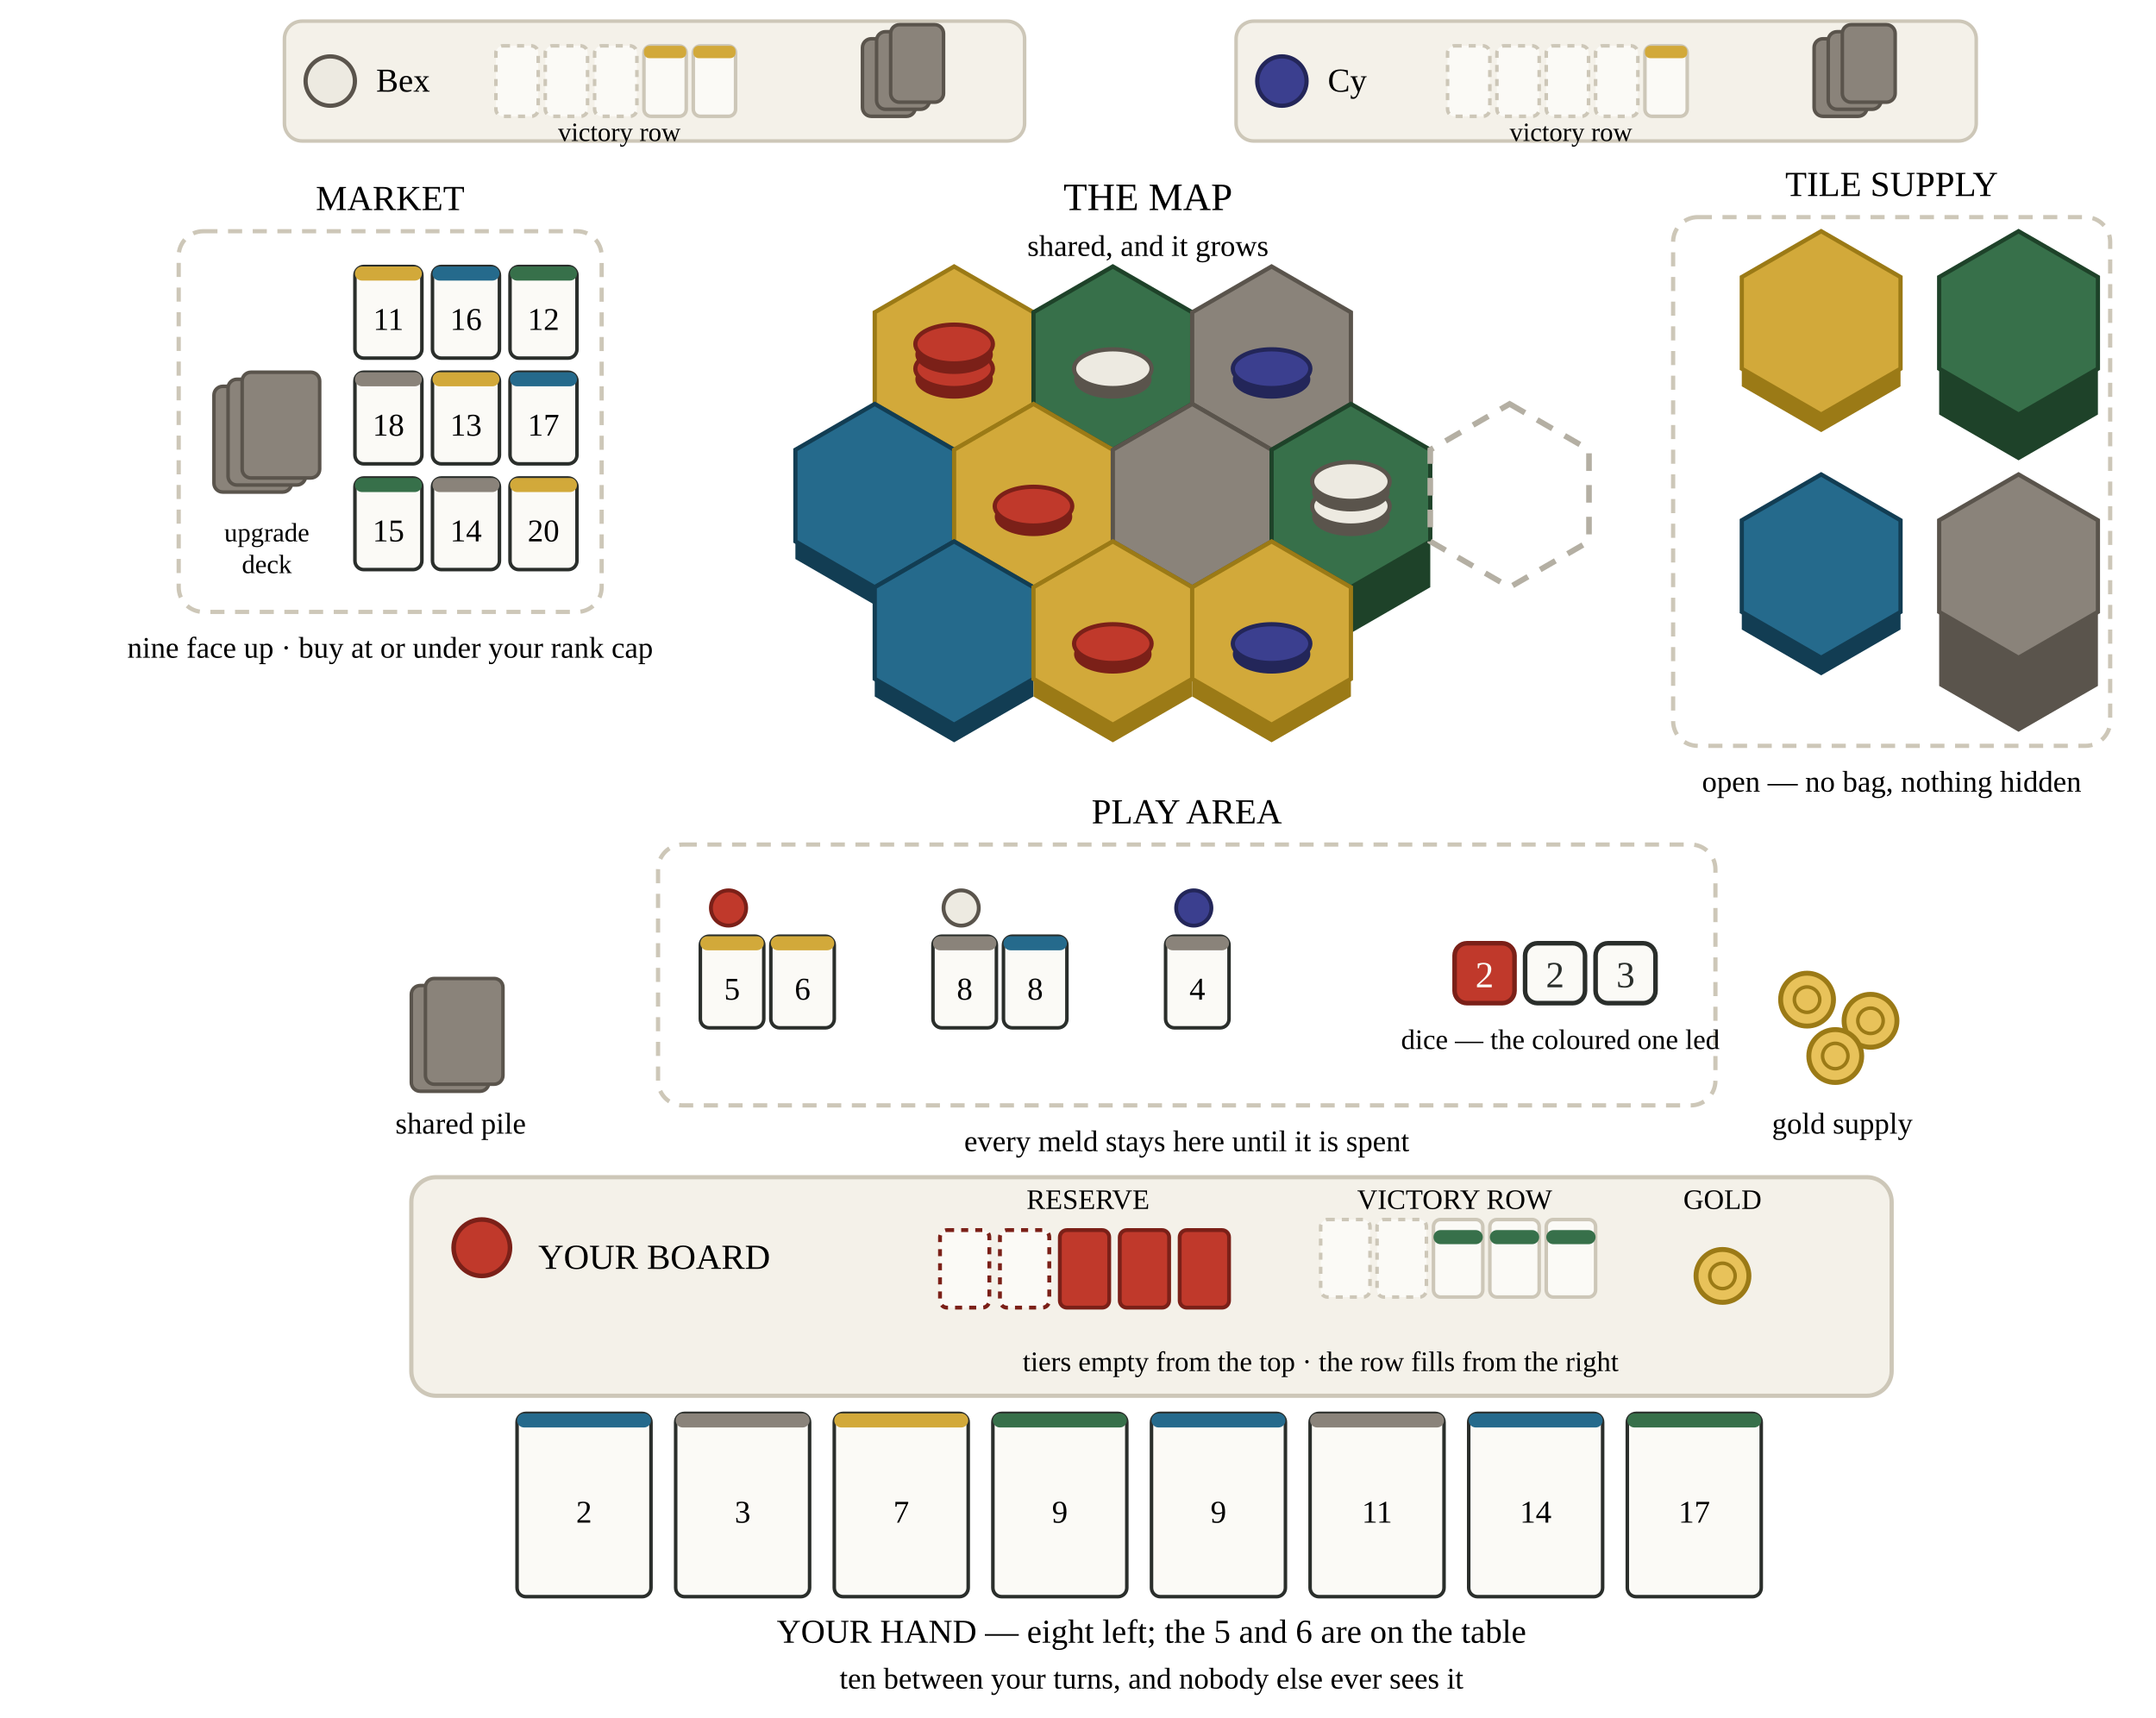
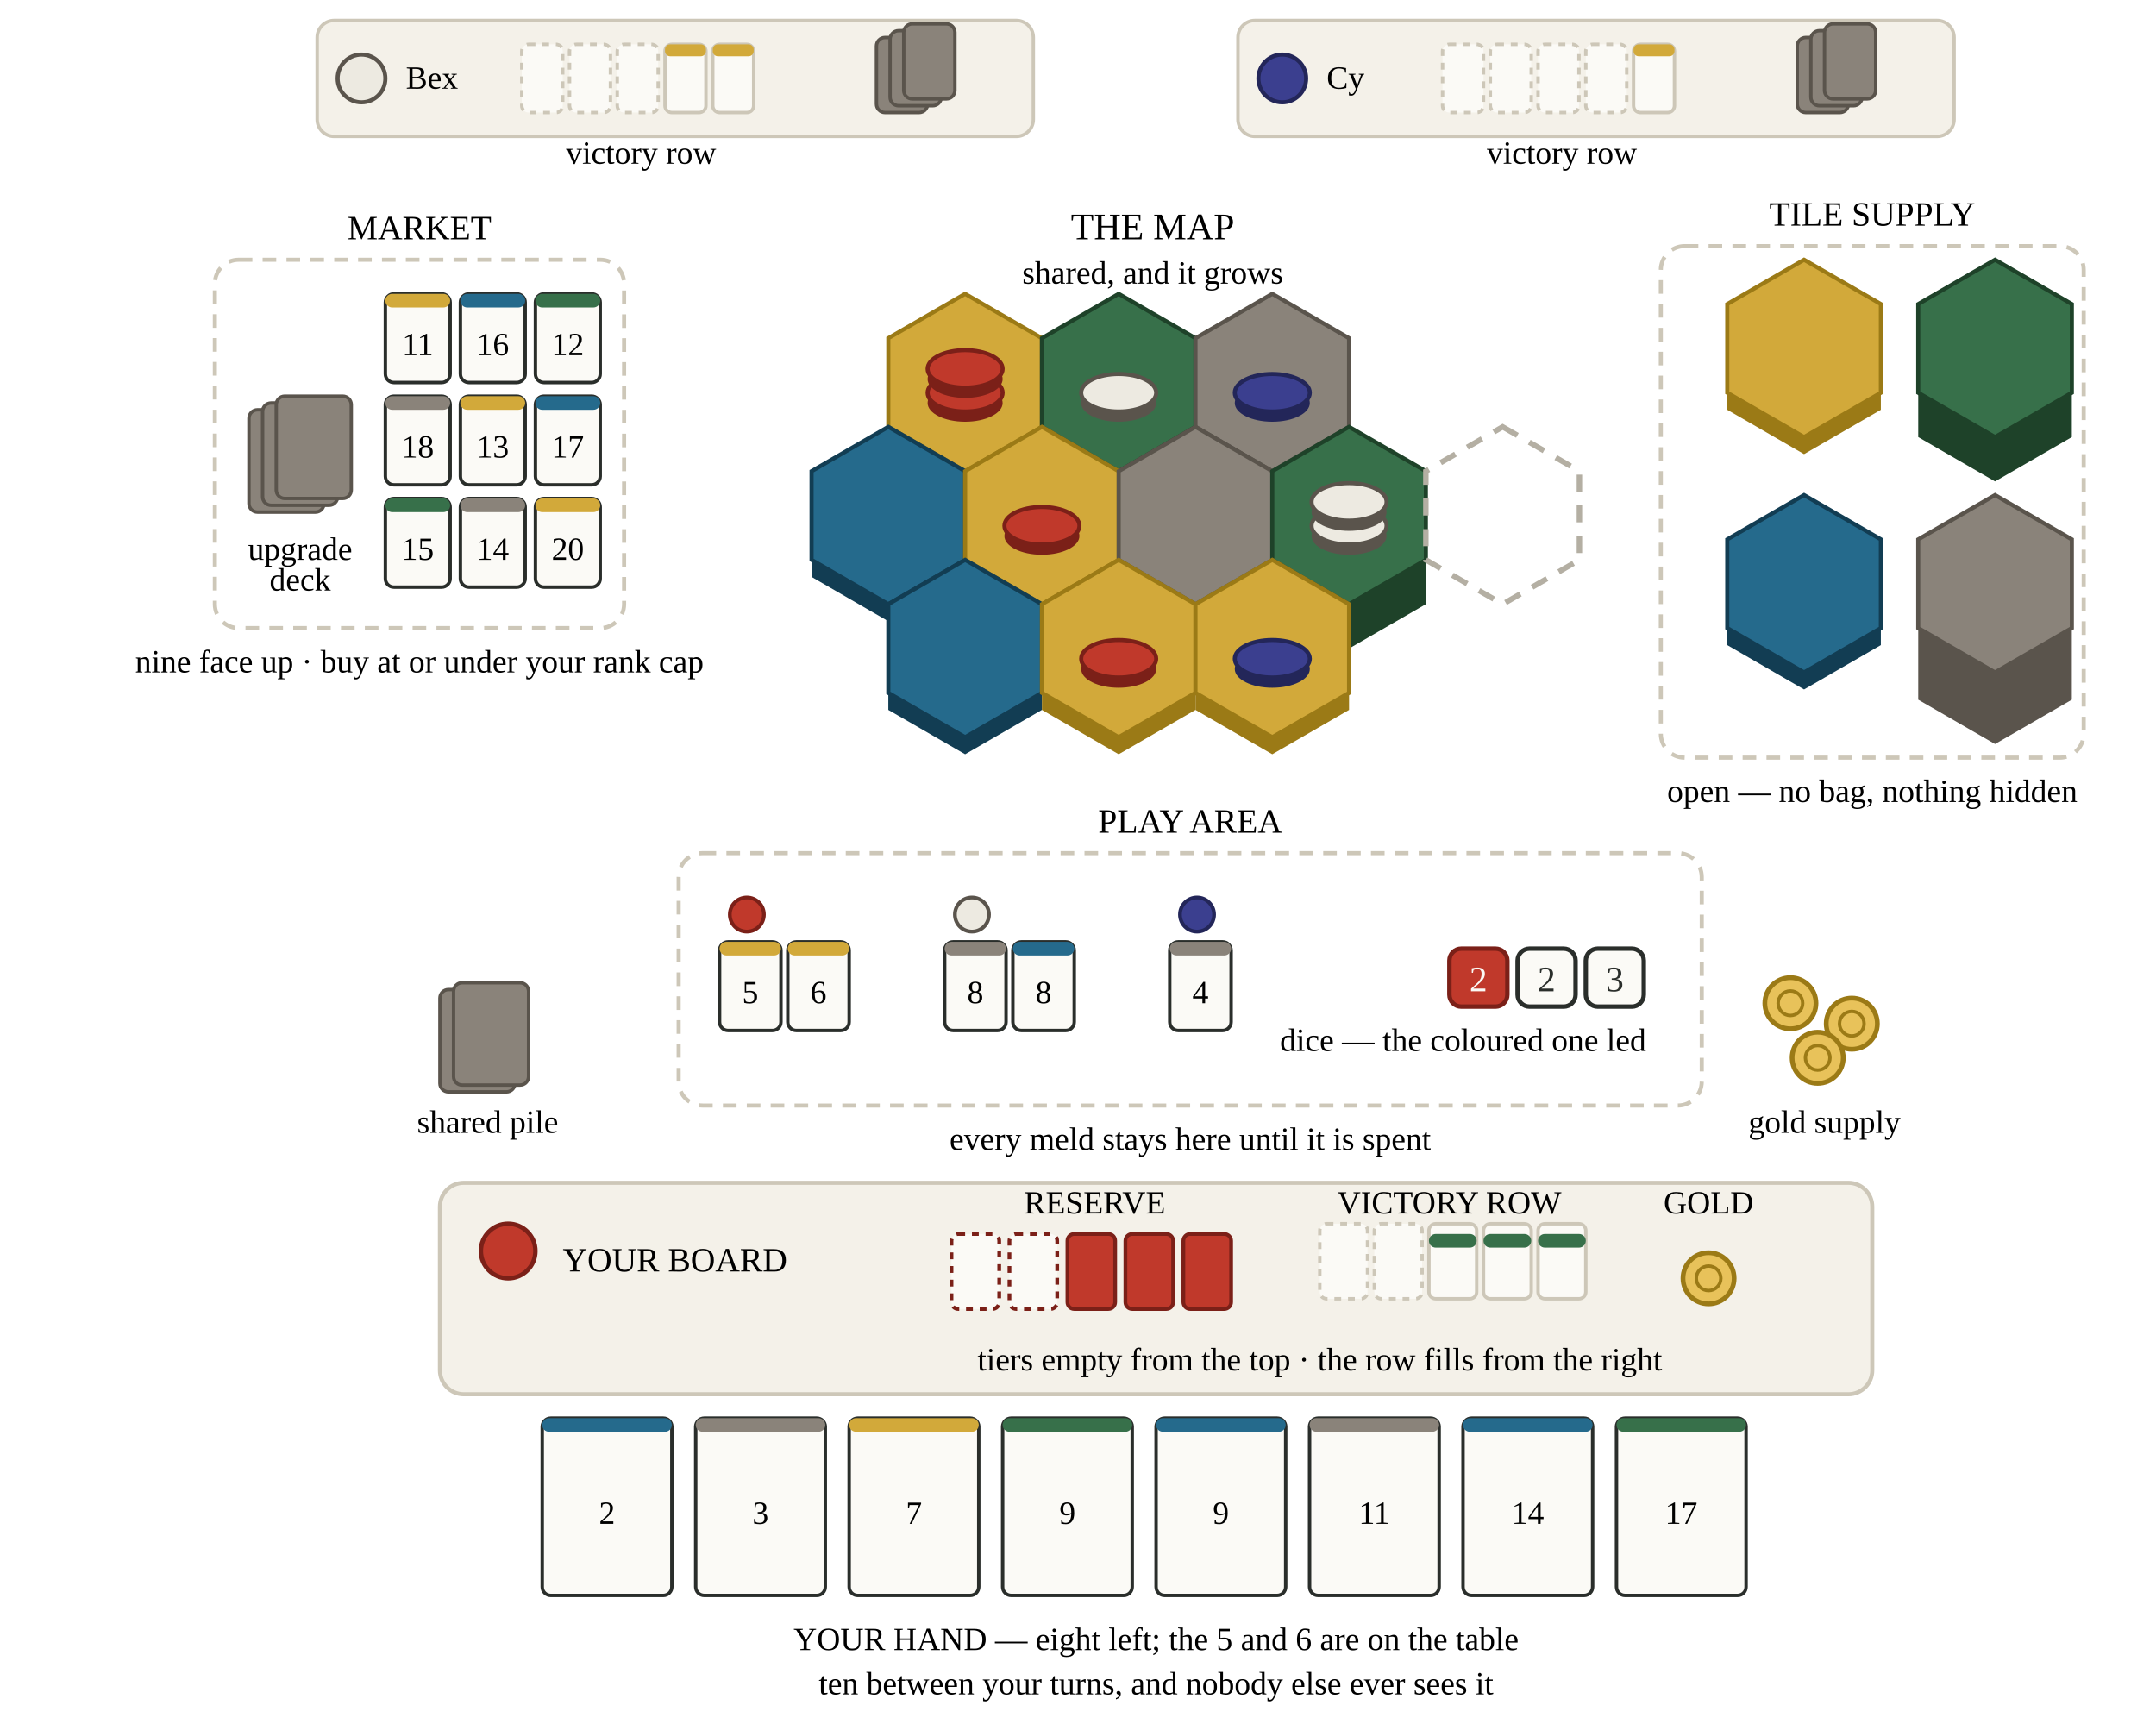
- <svg xmlns="http://www.w3.org/2000/svg" class="fig" viewBox="-20.7 -6.0 611.7 487.4" role="img">
+ <svg xmlns="http://www.w3.org/2000/svg" class="fig" viewBox="-33.0 -6.0 632.2 505.5" role="img">
  <rect x="60" y="0" width="210" height="34" rx="5" fill="#F4F1E9" stroke="#CDC7B8" stroke-width="1" />
  <circle cx="73.0" cy="17.0" r="7" fill="#EDEAE1" stroke="#5A544C" stroke-width="1.2" />
  <text x="86.00" y="20.00" text-anchor="start" class="fig-step" font-size="9.5">Bex</text>
  <rect x="120" y="7" width="12" height="20" rx="2" fill="#FBFAF6" stroke="#CDC7B8" stroke-width="1" stroke-dasharray="2 2" />
  <rect x="134" y="7" width="12" height="20" rx="2" fill="#FBFAF6" stroke="#CDC7B8" stroke-width="1" stroke-dasharray="2 2" />
  <rect x="148" y="7" width="12" height="20" rx="2" fill="#FBFAF6" stroke="#CDC7B8" stroke-width="1" stroke-dasharray="2 2" />
  <rect x="162" y="7" width="12" height="20" rx="2" fill="#FBFAF6" stroke="#CDC7B8" stroke-width="1" />
  <rect x="162" y="7" width="12" height="3.5" rx="1.5" fill="#D2A93A" />
  <rect x="176" y="7" width="12" height="20" rx="2" fill="#FBFAF6" stroke="#CDC7B8" stroke-width="1" />
  <rect x="176" y="7" width="12" height="3.5" rx="1.5" fill="#D2A93A" />
-   <text x="155.00" y="34.00" text-anchor="middle" class="fig-label" font-size="7.5">victory row</text>
+   <text x="155.00" y="42.00" text-anchor="middle" class="fig-label" font-size="9.5">victory row</text>
  <rect x="224" y="5" width="15" height="22" rx="2.5" fill="#8A837A" stroke="#5A544C" stroke-width="1" />
  <rect x="228" y="3" width="15" height="22" rx="2.5" fill="#8A837A" stroke="#5A544C" stroke-width="1" />
  <rect x="232" y="1" width="15" height="22" rx="2.5" fill="#8A837A" stroke="#5A544C" stroke-width="1" />
  <rect x="330" y="0" width="210" height="34" rx="5" fill="#F4F1E9" stroke="#CDC7B8" stroke-width="1" />
  <circle cx="343.0" cy="17.0" r="7" fill="#3B3F8F" stroke="#232659" stroke-width="1.2" />
  <text x="356.00" y="20.00" text-anchor="start" class="fig-step" font-size="9.5">Cy</text>
  <rect x="390" y="7" width="12" height="20" rx="2" fill="#FBFAF6" stroke="#CDC7B8" stroke-width="1" stroke-dasharray="2 2" />
  <rect x="404" y="7" width="12" height="20" rx="2" fill="#FBFAF6" stroke="#CDC7B8" stroke-width="1" stroke-dasharray="2 2" />
  <rect x="418" y="7" width="12" height="20" rx="2" fill="#FBFAF6" stroke="#CDC7B8" stroke-width="1" stroke-dasharray="2 2" />
  <rect x="432" y="7" width="12" height="20" rx="2" fill="#FBFAF6" stroke="#CDC7B8" stroke-width="1" stroke-dasharray="2 2" />
  <rect x="446" y="7" width="12" height="20" rx="2" fill="#FBFAF6" stroke="#CDC7B8" stroke-width="1" />
  <rect x="446" y="7" width="12" height="3.5" rx="1.5" fill="#D2A93A" />
-   <text x="425.00" y="34.00" text-anchor="middle" class="fig-label" font-size="7.5">victory row</text>
+   <text x="425.00" y="42.00" text-anchor="middle" class="fig-label" font-size="9.5">victory row</text>
  <rect x="494" y="5" width="15" height="22" rx="2.5" fill="#8A837A" stroke="#5A544C" stroke-width="1" />
  <rect x="498" y="3" width="15" height="22" rx="2.5" fill="#8A837A" stroke="#5A544C" stroke-width="1" />
  <rect x="502" y="1" width="15" height="22" rx="2.5" fill="#8A837A" stroke="#5A544C" stroke-width="1" />
-   <g transform="translate(0,-22.40)">
+   <g transform="translate(0,-11.84)">
    <polygon points="272.52,105.00 272.52,131.00 250.00,144.00 227.48,131.00 227.48,136.00 250.00,149.00 272.52,136.00 272.52,110.00" fill="#9B7A16" />
  </g>
-   <g transform="translate(0,-22.40)">
+   <g transform="translate(0,-11.84)">
    <polygon points="250.00,92.00 272.52,105.00 272.52,131.00 250.00,144.00 227.48,131.00 227.48,105.00" fill="#D2A93A" stroke="#9B7A16" stroke-width="1.2" />
  </g>
-   <g transform="translate(0,-22.40)">
+   <g transform="translate(0,-11.84)">
    <ellipse cx="250.00" cy="124.00" rx="11" ry="5.5" fill="#7B2018" />
  </g>
-   <g transform="translate(0,-22.40)">
+   <g transform="translate(0,-11.84)">
    <ellipse cx="250.00" cy="121.00" rx="11" ry="5.5" fill="#C0392B" stroke="#7B2018" stroke-width="1.2" />
  </g>
-   <g transform="translate(0,-22.40)">
+   <g transform="translate(0,-11.84)">
    <ellipse cx="250.00" cy="117.00" rx="11" ry="5.5" fill="#7B2018" />
  </g>
-   <g transform="translate(0,-22.40)">
+   <g transform="translate(0,-11.84)">
    <ellipse cx="250.00" cy="114.00" rx="11" ry="5.5" fill="#C0392B" stroke="#7B2018" stroke-width="1.2" />
  </g>
-   <g transform="translate(0,-22.40)">
+   <g transform="translate(0,-11.84)">
    <polygon points="317.55,105.00 317.55,131.00 295.03,144.00 272.52,131.00 272.52,144.00 295.03,157.00 317.55,144.00 317.55,118.00" fill="#1E4229" />
  </g>
-   <g transform="translate(0,-22.40)">
+   <g transform="translate(0,-11.84)">
    <polygon points="295.03,92.00 317.55,105.00 317.55,131.00 295.03,144.00 272.52,131.00 272.52,105.00" fill="#37704A" stroke="#1E4229" stroke-width="1.2" />
  </g>
-   <g transform="translate(0,-22.40)">
+   <g transform="translate(0,-11.84)">
    <ellipse cx="295.03" cy="124.00" rx="11" ry="5.5" fill="#5A544C" />
  </g>
-   <g transform="translate(0,-22.40)">
+   <g transform="translate(0,-11.84)">
    <ellipse cx="295.03" cy="121.00" rx="11" ry="5.5" fill="#EDEAE1" stroke="#5A544C" stroke-width="1.2" />
  </g>
-   <g transform="translate(0,-22.40)">
+   <g transform="translate(0,-11.84)">
    <polygon points="362.58,105.00 362.58,131.00 340.07,144.00 317.55,131.00 317.55,152.00 340.07,165.00 362.58,152.00 362.58,126.00" fill="#5A544C" />
  </g>
-   <g transform="translate(0,-22.40)">
+   <g transform="translate(0,-11.84)">
    <polygon points="340.07,92.00 362.58,105.00 362.58,131.00 340.07,144.00 317.55,131.00 317.55,105.00" fill="#8A837A" stroke="#5A544C" stroke-width="1.2" />
  </g>
-   <g transform="translate(0,-22.40)">
+   <g transform="translate(0,-11.84)">
    <ellipse cx="340.07" cy="124.00" rx="11" ry="5.5" fill="#232659" />
  </g>
-   <g transform="translate(0,-22.40)">
+   <g transform="translate(0,-11.84)">
    <ellipse cx="340.07" cy="121.00" rx="11" ry="5.5" fill="#3B3F8F" stroke="#232659" stroke-width="1.2" />
  </g>
-   <g transform="translate(0,-22.40)">
+   <g transform="translate(0,-11.84)">
    <polygon points="250.00,144.00 250.00,170.00 227.48,183.00 204.97,170.00 204.97,175.00 227.48,188.00 250.00,175.00 250.00,149.00" fill="#123D53" />
  </g>
-   <g transform="translate(0,-22.40)">
+   <g transform="translate(0,-11.84)">
    <polygon points="227.48,131.00 250.00,144.00 250.00,170.00 227.48,183.00 204.97,170.00 204.97,144.00" fill="#256A8C" stroke="#123D53" stroke-width="1.2" />
  </g>
-   <g transform="translate(0,-22.40)">
+   <g transform="translate(0,-11.84)">
    <polygon points="295.03,144.00 295.03,170.00 272.52,183.00 250.00,170.00 250.00,175.00 272.52,188.00 295.03,175.00 295.03,149.00" fill="#9B7A16" />
  </g>
-   <g transform="translate(0,-22.40)">
+   <g transform="translate(0,-11.84)">
    <polygon points="272.52,131.00 295.03,144.00 295.03,170.00 272.52,183.00 250.00,170.00 250.00,144.00" fill="#D2A93A" stroke="#9B7A16" stroke-width="1.2" />
  </g>
-   <g transform="translate(0,-22.40)">
+   <g transform="translate(0,-11.84)">
    <ellipse cx="272.52" cy="163.00" rx="11" ry="5.5" fill="#7B2018" />
  </g>
-   <g transform="translate(0,-22.40)">
+   <g transform="translate(0,-11.84)">
    <ellipse cx="272.52" cy="160.00" rx="11" ry="5.5" fill="#C0392B" stroke="#7B2018" stroke-width="1.2" />
  </g>
-   <g transform="translate(0,-22.40)">
+   <g transform="translate(0,-11.84)">
    <polygon points="340.07,144.00 340.07,170.00 317.55,183.00 295.03,170.00 295.03,191.00 317.55,204.00 340.07,191.00 340.07,165.00" fill="#5A544C" />
  </g>
-   <g transform="translate(0,-22.40)">
+   <g transform="translate(0,-11.84)">
    <polygon points="317.55,131.00 340.07,144.00 340.07,170.00 317.55,183.00 295.03,170.00 295.03,144.00" fill="#8A837A" stroke="#5A544C" stroke-width="1.2" />
  </g>
-   <g transform="translate(0,-22.40)">
+   <g transform="translate(0,-11.84)">
    <polygon points="385.10,144.00 385.10,170.00 362.58,183.00 340.07,170.00 340.07,183.00 362.58,196.00 385.10,183.00 385.10,157.00" fill="#1E4229" />
  </g>
-   <g transform="translate(0,-22.40)">
+   <g transform="translate(0,-11.84)">
    <polygon points="362.58,131.00 385.10,144.00 385.10,170.00 362.58,183.00 340.07,170.00 340.07,144.00" fill="#37704A" stroke="#1E4229" stroke-width="1.2" />
  </g>
-   <g transform="translate(0,-22.40)">
+   <g transform="translate(0,-11.84)">
    <ellipse cx="362.58" cy="163.00" rx="11" ry="5.5" fill="#5A544C" />
  </g>
-   <g transform="translate(0,-22.40)">
+   <g transform="translate(0,-11.84)">
    <ellipse cx="362.58" cy="160.00" rx="11" ry="5.5" fill="#EDEAE1" stroke="#5A544C" stroke-width="1.2" />
  </g>
-   <g transform="translate(0,-22.40)">
+   <g transform="translate(0,-11.84)">
    <ellipse cx="362.58" cy="156.00" rx="11" ry="5.5" fill="#5A544C" />
  </g>
-   <g transform="translate(0,-22.40)">
+   <g transform="translate(0,-11.84)">
    <ellipse cx="362.58" cy="153.00" rx="11" ry="5.5" fill="#EDEAE1" stroke="#5A544C" stroke-width="1.2" />
  </g>
-   <g transform="translate(0,-22.40)">
+   <g transform="translate(0,-11.84)">
    <polygon points="272.52,183.00 272.52,209.00 250.00,222.00 227.48,209.00 227.48,214.00 250.00,227.00 272.52,214.00 272.52,188.00" fill="#123D53" />
  </g>
-   <g transform="translate(0,-22.40)">
+   <g transform="translate(0,-11.84)">
    <polygon points="250.00,170.00 272.52,183.00 272.52,209.00 250.00,222.00 227.48,209.00 227.48,183.00" fill="#256A8C" stroke="#123D53" stroke-width="1.2" />
  </g>
-   <g transform="translate(0,-22.40)">
+   <g transform="translate(0,-11.84)">
    <polygon points="317.55,183.00 317.55,209.00 295.03,222.00 272.52,209.00 272.52,214.00 295.03,227.00 317.55,214.00 317.55,188.00" fill="#9B7A16" />
  </g>
-   <g transform="translate(0,-22.40)">
+   <g transform="translate(0,-11.84)">
    <polygon points="295.03,170.00 317.55,183.00 317.55,209.00 295.03,222.00 272.52,209.00 272.52,183.00" fill="#D2A93A" stroke="#9B7A16" stroke-width="1.2" />
  </g>
-   <g transform="translate(0,-22.40)">
+   <g transform="translate(0,-11.84)">
    <ellipse cx="295.03" cy="202.00" rx="11" ry="5.5" fill="#7B2018" />
  </g>
-   <g transform="translate(0,-22.40)">
+   <g transform="translate(0,-11.84)">
    <ellipse cx="295.03" cy="199.00" rx="11" ry="5.5" fill="#C0392B" stroke="#7B2018" stroke-width="1.2" />
  </g>
-   <g transform="translate(0,-22.40)">
+   <g transform="translate(0,-11.84)">
    <polygon points="362.58,183.00 362.58,209.00 340.07,222.00 317.55,209.00 317.55,214.00 340.07,227.00 362.58,214.00 362.58,188.00" fill="#9B7A16" />
  </g>
-   <g transform="translate(0,-22.40)">
+   <g transform="translate(0,-11.84)">
    <polygon points="340.07,170.00 362.58,183.00 362.58,209.00 340.07,222.00 317.55,209.00 317.55,183.00" fill="#D2A93A" stroke="#9B7A16" stroke-width="1.2" />
  </g>
-   <g transform="translate(0,-22.40)">
+   <g transform="translate(0,-11.84)">
    <ellipse cx="340.07" cy="202.00" rx="11" ry="5.5" fill="#232659" />
  </g>
-   <g transform="translate(0,-22.40)">
+   <g transform="translate(0,-11.84)">
    <ellipse cx="340.07" cy="199.00" rx="11" ry="5.5" fill="#3B3F8F" stroke="#232659" stroke-width="1.2" />
  </g>
-   <g transform="translate(0,-22.40)">
+   <g transform="translate(0,-11.84)">
    <polygon points="407.62,131.00 430.13,144.00 430.13,170.00 407.62,183.00 385.10,170.00 385.10,144.00" fill="none" stroke="#B4AFA3" stroke-width="1.6" stroke-dasharray="5 4" />
  </g>
-   <g transform="translate(0,-22.40)">
+   <g transform="translate(0,-11.84)">
    <text x="305.00" y="76.00" text-anchor="middle" class="fig-strong" font-size="11">THE MAP</text>
  </g>
-   <g transform="translate(0,-22.40)">
-     <text x="305.00" y="89.00" text-anchor="middle" class="fig-label" font-size="8.5">shared, and it grows</text>
-   </g>
-   <g transform="translate(0,-22.40)">
+   <g transform="translate(0,-11.84)">
+     <text x="305.00" y="89.00" text-anchor="middle" class="fig-label" font-size="9.5">shared, and it grows</text>
+   </g>
+   <g transform="translate(0,-11.84)">
    <rect x="30" y="82" width="120" height="108" rx="7" fill="none" stroke="#CDC7B8" stroke-width="1.2" stroke-dasharray="4 3" />
  </g>
-   <g transform="translate(0,-22.40)">
+   <g transform="translate(0,-11.84)">
    <text x="90.00" y="76.00" text-anchor="middle" class="fig-step" font-size="10">MARKET</text>
  </g>
-   <g transform="translate(0,-22.40)">
-     <text x="90.00" y="203.00" text-anchor="middle" class="fig-label" font-size="8.5">nine face up · buy at or under your rank cap</text>
-   </g>
-   <g transform="translate(0,-22.40)">
+   <g transform="translate(0,-11.84)">
+     <text x="90.00" y="203.00" text-anchor="middle" class="fig-label" font-size="9.5">nine face up · buy at or under your rank cap</text>
+   </g>
+   <g transform="translate(0,-11.84)">
    <rect x="40" y="126" width="22" height="30" rx="2.5" fill="#8A837A" stroke="#5A544C" stroke-width="1" />
  </g>
-   <g transform="translate(0,-22.40)">
+   <g transform="translate(0,-11.84)">
    <rect x="44" y="124" width="22" height="30" rx="2.5" fill="#8A837A" stroke="#5A544C" stroke-width="1" />
  </g>
-   <g transform="translate(0,-22.40)">
+   <g transform="translate(0,-11.84)">
    <rect x="48" y="122" width="22" height="30" rx="2.5" fill="#8A837A" stroke="#5A544C" stroke-width="1" />
  </g>
-   <g transform="translate(0,-22.40)">
-     <text x="55.00" y="170.00" text-anchor="middle" class="fig-label" font-size="7.5">upgrade</text>
-   </g>
-   <g transform="translate(0,-22.40)">
-     <text x="55.00" y="179.00" text-anchor="middle" class="fig-label" font-size="7.5">deck</text>
-   </g>
-   <g transform="translate(0,-22.40)">
+   <g transform="translate(0,-11.84)">
+     <text x="55.00" y="170.00" text-anchor="middle" class="fig-label" font-size="9.5">upgrade</text>
+   </g>
+   <g transform="translate(0,-11.84)">
+     <text x="55.00" y="179.00" text-anchor="middle" class="fig-label" font-size="9.5">deck</text>
+   </g>
+   <g transform="translate(0,-11.84)">
    <rect x="80" y="92" width="19" height="26" rx="2.5" fill="#FBFAF6" stroke="#2A2E2B" stroke-width="1" />
  </g>
-   <g transform="translate(0,-22.40)">
+   <g transform="translate(0,-11.84)">
    <rect x="80" y="92" width="19" height="4" rx="2" fill="#D2A93A" />
  </g>
-   <g transform="translate(0,-22.40)">
-     <text x="89.50" y="110.00" text-anchor="middle" class="fig-strong" font-size="9">11</text>
-   </g>
-   <g transform="translate(0,-22.40)">
+   <g transform="translate(0,-11.84)">
+     <text x="89.50" y="110.00" text-anchor="middle" class="fig-strong" font-size="9.5">11</text>
+   </g>
+   <g transform="translate(0,-11.84)">
    <rect x="102" y="92" width="19" height="26" rx="2.5" fill="#FBFAF6" stroke="#2A2E2B" stroke-width="1" />
  </g>
-   <g transform="translate(0,-22.40)">
+   <g transform="translate(0,-11.84)">
    <rect x="102" y="92" width="19" height="4" rx="2" fill="#256A8C" />
  </g>
-   <g transform="translate(0,-22.40)">
-     <text x="111.50" y="110.00" text-anchor="middle" class="fig-strong" font-size="9">16</text>
-   </g>
-   <g transform="translate(0,-22.40)">
+   <g transform="translate(0,-11.84)">
+     <text x="111.50" y="110.00" text-anchor="middle" class="fig-strong" font-size="9.5">16</text>
+   </g>
+   <g transform="translate(0,-11.84)">
    <rect x="124" y="92" width="19" height="26" rx="2.5" fill="#FBFAF6" stroke="#2A2E2B" stroke-width="1" />
  </g>
-   <g transform="translate(0,-22.40)">
+   <g transform="translate(0,-11.84)">
    <rect x="124" y="92" width="19" height="4" rx="2" fill="#37704A" />
  </g>
-   <g transform="translate(0,-22.40)">
-     <text x="133.50" y="110.00" text-anchor="middle" class="fig-strong" font-size="9">12</text>
-   </g>
-   <g transform="translate(0,-22.40)">
+   <g transform="translate(0,-11.84)">
+     <text x="133.50" y="110.00" text-anchor="middle" class="fig-strong" font-size="9.5">12</text>
+   </g>
+   <g transform="translate(0,-11.84)">
    <rect x="80" y="122" width="19" height="26" rx="2.5" fill="#FBFAF6" stroke="#2A2E2B" stroke-width="1" />
  </g>
-   <g transform="translate(0,-22.40)">
+   <g transform="translate(0,-11.84)">
    <rect x="80" y="122" width="19" height="4" rx="2" fill="#8A837A" />
  </g>
-   <g transform="translate(0,-22.40)">
-     <text x="89.50" y="140.00" text-anchor="middle" class="fig-strong" font-size="9">18</text>
-   </g>
-   <g transform="translate(0,-22.40)">
+   <g transform="translate(0,-11.84)">
+     <text x="89.50" y="140.00" text-anchor="middle" class="fig-strong" font-size="9.5">18</text>
+   </g>
+   <g transform="translate(0,-11.84)">
    <rect x="102" y="122" width="19" height="26" rx="2.5" fill="#FBFAF6" stroke="#2A2E2B" stroke-width="1" />
  </g>
-   <g transform="translate(0,-22.40)">
+   <g transform="translate(0,-11.84)">
    <rect x="102" y="122" width="19" height="4" rx="2" fill="#D2A93A" />
  </g>
-   <g transform="translate(0,-22.40)">
-     <text x="111.50" y="140.00" text-anchor="middle" class="fig-strong" font-size="9">13</text>
-   </g>
-   <g transform="translate(0,-22.40)">
+   <g transform="translate(0,-11.84)">
+     <text x="111.50" y="140.00" text-anchor="middle" class="fig-strong" font-size="9.5">13</text>
+   </g>
+   <g transform="translate(0,-11.84)">
    <rect x="124" y="122" width="19" height="26" rx="2.5" fill="#FBFAF6" stroke="#2A2E2B" stroke-width="1" />
  </g>
-   <g transform="translate(0,-22.40)">
+   <g transform="translate(0,-11.84)">
    <rect x="124" y="122" width="19" height="4" rx="2" fill="#256A8C" />
  </g>
-   <g transform="translate(0,-22.40)">
-     <text x="133.50" y="140.00" text-anchor="middle" class="fig-strong" font-size="9">17</text>
-   </g>
-   <g transform="translate(0,-22.40)">
+   <g transform="translate(0,-11.84)">
+     <text x="133.50" y="140.00" text-anchor="middle" class="fig-strong" font-size="9.5">17</text>
+   </g>
+   <g transform="translate(0,-11.84)">
    <rect x="80" y="152" width="19" height="26" rx="2.5" fill="#FBFAF6" stroke="#2A2E2B" stroke-width="1" />
  </g>
-   <g transform="translate(0,-22.40)">
+   <g transform="translate(0,-11.84)">
    <rect x="80" y="152" width="19" height="4" rx="2" fill="#37704A" />
  </g>
-   <g transform="translate(0,-22.40)">
-     <text x="89.50" y="170.00" text-anchor="middle" class="fig-strong" font-size="9">15</text>
-   </g>
-   <g transform="translate(0,-22.40)">
+   <g transform="translate(0,-11.84)">
+     <text x="89.50" y="170.00" text-anchor="middle" class="fig-strong" font-size="9.5">15</text>
+   </g>
+   <g transform="translate(0,-11.84)">
    <rect x="102" y="152" width="19" height="26" rx="2.5" fill="#FBFAF6" stroke="#2A2E2B" stroke-width="1" />
  </g>
-   <g transform="translate(0,-22.40)">
+   <g transform="translate(0,-11.84)">
    <rect x="102" y="152" width="19" height="4" rx="2" fill="#8A837A" />
  </g>
-   <g transform="translate(0,-22.40)">
-     <text x="111.50" y="170.00" text-anchor="middle" class="fig-strong" font-size="9">14</text>
-   </g>
-   <g transform="translate(0,-22.40)">
+   <g transform="translate(0,-11.84)">
+     <text x="111.50" y="170.00" text-anchor="middle" class="fig-strong" font-size="9.5">14</text>
+   </g>
+   <g transform="translate(0,-11.84)">
    <rect x="124" y="152" width="19" height="26" rx="2.5" fill="#FBFAF6" stroke="#2A2E2B" stroke-width="1" />
  </g>
-   <g transform="translate(0,-22.40)">
+   <g transform="translate(0,-11.84)">
    <rect x="124" y="152" width="19" height="4" rx="2" fill="#D2A93A" />
  </g>
-   <g transform="translate(0,-22.40)">
-     <text x="133.50" y="170.00" text-anchor="middle" class="fig-strong" font-size="9">20</text>
-   </g>
-   <g transform="translate(0,-22.40)">
+   <g transform="translate(0,-11.84)">
+     <text x="133.50" y="170.00" text-anchor="middle" class="fig-strong" font-size="9.5">20</text>
+   </g>
+   <g transform="translate(0,-11.84)">
    <rect x="454" y="78" width="124" height="150" rx="7" fill="none" stroke="#CDC7B8" stroke-width="1.2" stroke-dasharray="4 3" />
  </g>
-   <g transform="translate(0,-22.40)">
+   <g transform="translate(0,-11.84)">
    <text x="516.00" y="72.00" text-anchor="middle" class="fig-step" font-size="10">TILE SUPPLY</text>
  </g>
-   <g transform="translate(0,-22.40)">
-     <text x="516.00" y="241.00" text-anchor="middle" class="fig-label" font-size="8.5">open — no bag, nothing hidden</text>
-   </g>
-   <g transform="translate(0,-22.40)">
+   <g transform="translate(0,-11.84)">
+     <text x="516.00" y="241.00" text-anchor="middle" class="fig-label" font-size="9.5">open — no bag, nothing hidden</text>
+   </g>
+   <g transform="translate(0,-11.84)">
    <polygon points="518.52,95.00 518.52,121.00 496.00,134.00 473.48,121.00 473.48,126.00 496.00,139.00 518.52,126.00 518.52,100.00" fill="#9B7A16" />
  </g>
-   <g transform="translate(0,-22.40)">
+   <g transform="translate(0,-11.84)">
    <polygon points="496.00,82.00 518.52,95.00 518.52,121.00 496.00,134.00 473.48,121.00 473.48,95.00" fill="#D2A93A" stroke="#9B7A16" stroke-width="1.2" />
  </g>
-   <g transform="translate(0,-22.40)">
+   <g transform="translate(0,-11.84)">
    <polygon points="574.52,95.00 574.52,121.00 552.00,134.00 529.48,121.00 529.48,134.00 552.00,147.00 574.52,134.00 574.52,108.00" fill="#1E4229" />
  </g>
-   <g transform="translate(0,-22.40)">
+   <g transform="translate(0,-11.84)">
    <polygon points="552.00,82.00 574.52,95.00 574.52,121.00 552.00,134.00 529.48,121.00 529.48,95.00" fill="#37704A" stroke="#1E4229" stroke-width="1.2" />
  </g>
-   <g transform="translate(0,-22.40)">
+   <g transform="translate(0,-11.84)">
    <polygon points="518.52,164.00 518.52,190.00 496.00,203.00 473.48,190.00 473.48,195.00 496.00,208.00 518.52,195.00 518.52,169.00" fill="#123D53" />
  </g>
-   <g transform="translate(0,-22.40)">
+   <g transform="translate(0,-11.84)">
    <polygon points="496.00,151.00 518.52,164.00 518.52,190.00 496.00,203.00 473.48,190.00 473.48,164.00" fill="#256A8C" stroke="#123D53" stroke-width="1.2" />
  </g>
-   <g transform="translate(0,-22.40)">
+   <g transform="translate(0,-11.84)">
    <polygon points="574.52,164.00 574.52,190.00 552.00,203.00 529.48,190.00 529.48,211.00 552.00,224.00 574.52,211.00 574.52,185.00" fill="#5A544C" />
  </g>
-   <g transform="translate(0,-22.40)">
+   <g transform="translate(0,-11.84)">
    <polygon points="552.00,151.00 574.52,164.00 574.52,190.00 552.00,203.00 529.48,190.00 529.48,164.00" fill="#8A837A" stroke="#5A544C" stroke-width="1.2" />
  </g>
-   <g transform="translate(0,-22.40)">
+   <g transform="translate(0,-11.84)">
    <rect x="166" y="256" width="300" height="74" rx="7" fill="none" stroke="#CDC7B8" stroke-width="1.2" stroke-dasharray="4 3" />
  </g>
-   <g transform="translate(0,-22.40)">
+   <g transform="translate(0,-11.84)">
    <text x="316.00" y="250.00" text-anchor="middle" class="fig-step" font-size="10">PLAY AREA</text>
  </g>
-   <g transform="translate(0,-22.40)">
-     <text x="316.00" y="343.00" text-anchor="middle" class="fig-label" font-size="8.5">every meld stays here until it is spent</text>
-   </g>
-   <g transform="translate(0,-22.40)">
+   <g transform="translate(0,-11.84)">
+     <text x="316.00" y="343.00" text-anchor="middle" class="fig-label" font-size="9.5">every meld stays here until it is spent</text>
+   </g>
+   <g transform="translate(0,-11.84)">
    <circle cx="186.0" cy="274.0" r="5" fill="#C0392B" stroke="#7B2018" stroke-width="1.1" />
  </g>
-   <g transform="translate(0,-22.40)">
+   <g transform="translate(0,-11.84)">
    <rect x="178" y="282" width="18" height="26" rx="2.5" fill="#FBFAF6" stroke="#2A2E2B" stroke-width="1" />
  </g>
-   <g transform="translate(0,-22.40)">
+   <g transform="translate(0,-11.84)">
    <rect x="178" y="282" width="18" height="4" rx="2" fill="#D2A93A" />
  </g>
-   <g transform="translate(0,-22.40)">
-     <text x="187.00" y="300.00" text-anchor="middle" class="fig-strong" font-size="9">5</text>
-   </g>
-   <g transform="translate(0,-22.40)">
+   <g transform="translate(0,-11.84)">
+     <text x="187.00" y="300.00" text-anchor="middle" class="fig-strong" font-size="9.5">5</text>
+   </g>
+   <g transform="translate(0,-11.84)">
    <rect x="198" y="282" width="18" height="26" rx="2.5" fill="#FBFAF6" stroke="#2A2E2B" stroke-width="1" />
  </g>
-   <g transform="translate(0,-22.40)">
+   <g transform="translate(0,-11.84)">
    <rect x="198" y="282" width="18" height="4" rx="2" fill="#D2A93A" />
  </g>
-   <g transform="translate(0,-22.40)">
-     <text x="207.00" y="300.00" text-anchor="middle" class="fig-strong" font-size="9">6</text>
-   </g>
-   <g transform="translate(0,-22.40)">
+   <g transform="translate(0,-11.84)">
+     <text x="207.00" y="300.00" text-anchor="middle" class="fig-strong" font-size="9.5">6</text>
+   </g>
+   <g transform="translate(0,-11.84)">
    <circle cx="252.0" cy="274.0" r="5" fill="#EDEAE1" stroke="#5A544C" stroke-width="1.1" />
  </g>
-   <g transform="translate(0,-22.40)">
+   <g transform="translate(0,-11.84)">
    <rect x="244" y="282" width="18" height="26" rx="2.5" fill="#FBFAF6" stroke="#2A2E2B" stroke-width="1" />
  </g>
-   <g transform="translate(0,-22.40)">
+   <g transform="translate(0,-11.84)">
    <rect x="244" y="282" width="18" height="4" rx="2" fill="#8A837A" />
  </g>
-   <g transform="translate(0,-22.40)">
-     <text x="253.00" y="300.00" text-anchor="middle" class="fig-strong" font-size="9">8</text>
-   </g>
-   <g transform="translate(0,-22.40)">
+   <g transform="translate(0,-11.84)">
+     <text x="253.00" y="300.00" text-anchor="middle" class="fig-strong" font-size="9.5">8</text>
+   </g>
+   <g transform="translate(0,-11.84)">
    <rect x="264" y="282" width="18" height="26" rx="2.5" fill="#FBFAF6" stroke="#2A2E2B" stroke-width="1" />
  </g>
-   <g transform="translate(0,-22.40)">
+   <g transform="translate(0,-11.84)">
    <rect x="264" y="282" width="18" height="4" rx="2" fill="#256A8C" />
  </g>
-   <g transform="translate(0,-22.40)">
-     <text x="273.00" y="300.00" text-anchor="middle" class="fig-strong" font-size="9">8</text>
-   </g>
-   <g transform="translate(0,-22.40)">
+   <g transform="translate(0,-11.84)">
+     <text x="273.00" y="300.00" text-anchor="middle" class="fig-strong" font-size="9.5">8</text>
+   </g>
+   <g transform="translate(0,-11.84)">
    <circle cx="318.0" cy="274.0" r="5" fill="#3B3F8F" stroke="#232659" stroke-width="1.1" />
  </g>
-   <g transform="translate(0,-22.40)">
+   <g transform="translate(0,-11.84)">
    <rect x="310" y="282" width="18" height="26" rx="2.5" fill="#FBFAF6" stroke="#2A2E2B" stroke-width="1" />
  </g>
-   <g transform="translate(0,-22.40)">
+   <g transform="translate(0,-11.84)">
    <rect x="310" y="282" width="18" height="4" rx="2" fill="#8A837A" />
  </g>
-   <g transform="translate(0,-22.40)">
-     <text x="319.00" y="300.00" text-anchor="middle" class="fig-strong" font-size="9">4</text>
-   </g>
-   <g transform="translate(0,-22.40)">
+   <g transform="translate(0,-11.84)">
+     <text x="319.00" y="300.00" text-anchor="middle" class="fig-strong" font-size="9.5">4</text>
+   </g>
+   <g transform="translate(0,-11.84)">
    <rect x="392" y="284" width="17" height="17" rx="3.5" fill="#C0392B" stroke="#7B2018" stroke-width="1.3" />
  </g>
-   <g transform="translate(0,-22.40)">
+   <g transform="translate(0,-11.84)">
    <text x="400.5" y="296.5" text-anchor="middle" font-size="10.5" fill="#FBFAF6" class="fig-strong">2</text>
  </g>
-   <g transform="translate(0,-22.40)">
+   <g transform="translate(0,-11.84)">
    <rect x="412" y="284" width="17" height="17" rx="3.5" fill="#FBFAF6" stroke="#2A2E2B" stroke-width="1.3" />
  </g>
-   <g transform="translate(0,-22.40)">
+   <g transform="translate(0,-11.84)">
    <text x="420.5" y="296.5" text-anchor="middle" font-size="10.5" fill="#2A2E2B" class="fig-strong">2</text>
  </g>
-   <g transform="translate(0,-22.40)">
+   <g transform="translate(0,-11.84)">
    <rect x="432" y="284" width="17" height="17" rx="3.5" fill="#FBFAF6" stroke="#2A2E2B" stroke-width="1.3" />
  </g>
-   <g transform="translate(0,-22.40)">
+   <g transform="translate(0,-11.84)">
    <text x="440.5" y="296.5" text-anchor="middle" font-size="10.5" fill="#2A2E2B" class="fig-strong">3</text>
  </g>
-   <g transform="translate(0,-22.40)">
-     <text x="422.00" y="314.00" text-anchor="middle" class="fig-label" font-size="8">dice — the coloured one led</text>
-   </g>
-   <g transform="translate(0,-22.40)">
+   <g transform="translate(0,-11.84)">
+     <text x="396.00" y="314.00" text-anchor="middle" class="fig-label" font-size="9.5">dice — the coloured one led</text>
+   </g>
+   <g transform="translate(0,-11.84)">
    <rect x="96" y="296" width="22" height="30" rx="2.5" fill="#8A837A" stroke="#5A544C" stroke-width="1" />
  </g>
-   <g transform="translate(0,-22.40)">
+   <g transform="translate(0,-11.84)">
    <rect x="100" y="294" width="22" height="30" rx="2.5" fill="#8A837A" stroke="#5A544C" stroke-width="1" />
  </g>
-   <g transform="translate(0,-22.40)">
-     <text x="110.00" y="338.00" text-anchor="middle" class="fig-label" font-size="8.5">shared pile</text>
-   </g>
-   <g transform="translate(0,-22.40)">
+   <g transform="translate(0,-11.84)">
+     <text x="110.00" y="338.00" text-anchor="middle" class="fig-label" font-size="9.5">shared pile</text>
+   </g>
+   <g transform="translate(0,-11.84)">
    <circle cx="492.00" cy="300.00" r="7.5" fill="#E8C25A" stroke="#9B7A16" stroke-width="1.4" />
  </g>
-   <g transform="translate(0,-22.40)">
+   <g transform="translate(0,-11.84)">
    <circle cx="492.00" cy="300.00" r="3.6" fill="none" stroke="#9B7A16" stroke-width="1" />
  </g>
-   <g transform="translate(0,-22.40)">
+   <g transform="translate(0,-11.84)">
    <circle cx="510.00" cy="306.00" r="7.5" fill="#E8C25A" stroke="#9B7A16" stroke-width="1.4" />
  </g>
-   <g transform="translate(0,-22.40)">
+   <g transform="translate(0,-11.84)">
    <circle cx="510.00" cy="306.00" r="3.6" fill="none" stroke="#9B7A16" stroke-width="1" />
  </g>
-   <g transform="translate(0,-22.40)">
+   <g transform="translate(0,-11.84)">
    <circle cx="500.00" cy="316.00" r="7.5" fill="#E8C25A" stroke="#9B7A16" stroke-width="1.4" />
  </g>
-   <g transform="translate(0,-22.40)">
+   <g transform="translate(0,-11.84)">
    <circle cx="500.00" cy="316.00" r="3.6" fill="none" stroke="#9B7A16" stroke-width="1" />
  </g>
-   <g transform="translate(0,-22.40)">
-     <text x="502.00" y="338.00" text-anchor="middle" class="fig-label" font-size="8.5">gold supply</text>
-   </g>
-   <g transform="translate(0,-44.02)">
+   <g transform="translate(0,-11.84)">
+     <text x="502.00" y="338.00" text-anchor="middle" class="fig-label" font-size="9.5">gold supply</text>
+   </g>
+   <g transform="translate(0,-31.18)">
    <rect x="96" y="372" width="420" height="62" rx="7" fill="#F4F1E9" stroke="#CDC7B8" stroke-width="1.2" />
  </g>
-   <g transform="translate(0,-44.02)">
+   <g transform="translate(0,-31.18)">
    <circle cx="116.0" cy="392.0" r="8" fill="#C0392B" stroke="#7B2018" stroke-width="1.3" />
  </g>
-   <g transform="translate(0,-44.02)">
+   <g transform="translate(0,-31.18)">
    <text x="132.00" y="398.00" text-anchor="start" class="fig-strong" font-size="10">YOUR BOARD</text>
  </g>
-   <g transform="translate(0,-44.02)">
-     <text x="288.00" y="381.00" text-anchor="middle" class="fig-step" font-size="8">RESERVE</text>
-   </g>
-   <g transform="translate(0,-44.02)">
-     <text x="392.00" y="381.00" text-anchor="middle" class="fig-step" font-size="8">VICTORY ROW</text>
-   </g>
-   <g transform="translate(0,-44.02)">
-     <text x="468.00" y="381.00" text-anchor="middle" class="fig-step" font-size="8">GOLD</text>
-   </g>
-   <g transform="translate(0,-44.02)">
+   <g transform="translate(0,-31.18)">
+     <text x="288.00" y="381.00" text-anchor="middle" class="fig-step" font-size="9.5">RESERVE</text>
+   </g>
+   <g transform="translate(0,-31.18)">
+     <text x="392.00" y="381.00" text-anchor="middle" class="fig-step" font-size="9.5">VICTORY ROW</text>
+   </g>
+   <g transform="translate(0,-31.18)">
+     <text x="468.00" y="381.00" text-anchor="middle" class="fig-step" font-size="9.5">GOLD</text>
+   </g>
+   <g transform="translate(0,-31.18)">
    <rect x="246" y="387" width="14" height="22" rx="2" fill="#FBFAF6" stroke="#7B2018" stroke-width="1.1" stroke-dasharray="2 2" />
  </g>
-   <g transform="translate(0,-44.02)">
+   <g transform="translate(0,-31.18)">
    <rect x="263" y="387" width="14" height="22" rx="2" fill="#FBFAF6" stroke="#7B2018" stroke-width="1.1" stroke-dasharray="2 2" />
  </g>
-   <g transform="translate(0,-44.02)">
+   <g transform="translate(0,-31.18)">
    <rect x="280" y="387" width="14" height="22" rx="2" fill="#C0392B" stroke="#7B2018" stroke-width="1.1" />
  </g>
-   <g transform="translate(0,-44.02)">
+   <g transform="translate(0,-31.18)">
    <rect x="297" y="387" width="14" height="22" rx="2" fill="#C0392B" stroke="#7B2018" stroke-width="1.1" />
  </g>
-   <g transform="translate(0,-44.02)">
+   <g transform="translate(0,-31.18)">
    <rect x="314" y="387" width="14" height="22" rx="2" fill="#C0392B" stroke="#7B2018" stroke-width="1.1" />
  </g>
-   <g transform="translate(0,-44.02)">
+   <g transform="translate(0,-31.18)">
    <rect x="354" y="384" width="14" height="22" rx="2" fill="#FBFAF6" stroke="#CDC7B8" stroke-width="1" stroke-dasharray="2 2" />
  </g>
-   <g transform="translate(0,-44.02)">
+   <g transform="translate(0,-31.18)">
    <rect x="370" y="384" width="14" height="22" rx="2" fill="#FBFAF6" stroke="#CDC7B8" stroke-width="1" stroke-dasharray="2 2" />
  </g>
-   <g transform="translate(0,-44.02)">
+   <g transform="translate(0,-31.18)">
    <rect x="386" y="384" width="14" height="22" rx="2" fill="#FBFAF6" stroke="#CDC7B8" stroke-width="1" />
  </g>
-   <g transform="translate(0,-44.02)">
+   <g transform="translate(0,-31.18)">
    <rect x="386" y="387" width="14" height="4" rx="2" fill="#37704A" />
  </g>
-   <g transform="translate(0,-44.02)">
+   <g transform="translate(0,-31.18)">
    <rect x="402" y="384" width="14" height="22" rx="2" fill="#FBFAF6" stroke="#CDC7B8" stroke-width="1" />
  </g>
-   <g transform="translate(0,-44.02)">
+   <g transform="translate(0,-31.18)">
    <rect x="402" y="387" width="14" height="4" rx="2" fill="#37704A" />
  </g>
-   <g transform="translate(0,-44.02)">
+   <g transform="translate(0,-31.18)">
    <rect x="418" y="384" width="14" height="22" rx="2" fill="#FBFAF6" stroke="#CDC7B8" stroke-width="1" />
  </g>
-   <g transform="translate(0,-44.02)">
+   <g transform="translate(0,-31.18)">
    <rect x="418" y="387" width="14" height="4" rx="2" fill="#37704A" />
  </g>
-   <g transform="translate(0,-44.02)">
-     <text x="354.00" y="427.00" text-anchor="middle" class="fig-label" font-size="8">tiers empty from the top · the row fills from the right</text>
-   </g>
-   <g transform="translate(0,-44.02)">
+   <g transform="translate(0,-31.18)">
+     <text x="354.00" y="427.00" text-anchor="middle" class="fig-label" font-size="9.5">tiers empty from the top · the row fills from the right</text>
+   </g>
+   <g transform="translate(0,-31.18)">
    <circle cx="468.00" cy="400.00" r="7.5" fill="#E8C25A" stroke="#9B7A16" stroke-width="1.4" />
  </g>
-   <g transform="translate(0,-44.02)">
+   <g transform="translate(0,-31.18)">
    <circle cx="468.00" cy="400.00" r="3.6" fill="none" stroke="#9B7A16" stroke-width="1" />
  </g>
-   <g transform="translate(0,-51.02)">
+   <g transform="translate(0,-36.18)">
    <rect x="126" y="446" width="38" height="52" rx="2.5" fill="#FBFAF6" stroke="#2A2E2B" stroke-width="1" />
  </g>
-   <g transform="translate(0,-51.02)">
+   <g transform="translate(0,-36.18)">
    <rect x="126" y="446" width="38" height="4" rx="2" fill="#256A8C" />
  </g>
-   <g transform="translate(0,-51.02)">
-     <text x="145.00" y="477.00" text-anchor="middle" class="fig-strong" font-size="9">2</text>
-   </g>
-   <g transform="translate(0,-51.02)">
+   <g transform="translate(0,-36.18)">
+     <text x="145.00" y="477.00" text-anchor="middle" class="fig-strong" font-size="9.5">2</text>
+   </g>
+   <g transform="translate(0,-36.18)">
    <rect x="171" y="446" width="38" height="52" rx="2.5" fill="#FBFAF6" stroke="#2A2E2B" stroke-width="1" />
  </g>
-   <g transform="translate(0,-51.02)">
+   <g transform="translate(0,-36.18)">
    <rect x="171" y="446" width="38" height="4" rx="2" fill="#8A837A" />
  </g>
-   <g transform="translate(0,-51.02)">
-     <text x="190.00" y="477.00" text-anchor="middle" class="fig-strong" font-size="9">3</text>
-   </g>
-   <g transform="translate(0,-51.02)">
+   <g transform="translate(0,-36.18)">
+     <text x="190.00" y="477.00" text-anchor="middle" class="fig-strong" font-size="9.5">3</text>
+   </g>
+   <g transform="translate(0,-36.18)">
    <rect x="216" y="446" width="38" height="52" rx="2.5" fill="#FBFAF6" stroke="#2A2E2B" stroke-width="1" />
  </g>
-   <g transform="translate(0,-51.02)">
+   <g transform="translate(0,-36.18)">
    <rect x="216" y="446" width="38" height="4" rx="2" fill="#D2A93A" />
  </g>
-   <g transform="translate(0,-51.02)">
-     <text x="235.00" y="477.00" text-anchor="middle" class="fig-strong" font-size="9">7</text>
-   </g>
-   <g transform="translate(0,-51.02)">
+   <g transform="translate(0,-36.18)">
+     <text x="235.00" y="477.00" text-anchor="middle" class="fig-strong" font-size="9.5">7</text>
+   </g>
+   <g transform="translate(0,-36.18)">
    <rect x="261" y="446" width="38" height="52" rx="2.5" fill="#FBFAF6" stroke="#2A2E2B" stroke-width="1" />
  </g>
-   <g transform="translate(0,-51.02)">
+   <g transform="translate(0,-36.18)">
    <rect x="261" y="446" width="38" height="4" rx="2" fill="#37704A" />
  </g>
-   <g transform="translate(0,-51.02)">
-     <text x="280.00" y="477.00" text-anchor="middle" class="fig-strong" font-size="9">9</text>
-   </g>
-   <g transform="translate(0,-51.02)">
+   <g transform="translate(0,-36.18)">
+     <text x="280.00" y="477.00" text-anchor="middle" class="fig-strong" font-size="9.5">9</text>
+   </g>
+   <g transform="translate(0,-36.18)">
    <rect x="306" y="446" width="38" height="52" rx="2.5" fill="#FBFAF6" stroke="#2A2E2B" stroke-width="1" />
  </g>
-   <g transform="translate(0,-51.02)">
+   <g transform="translate(0,-36.18)">
    <rect x="306" y="446" width="38" height="4" rx="2" fill="#256A8C" />
  </g>
-   <g transform="translate(0,-51.02)">
-     <text x="325.00" y="477.00" text-anchor="middle" class="fig-strong" font-size="9">9</text>
-   </g>
-   <g transform="translate(0,-51.02)">
+   <g transform="translate(0,-36.18)">
+     <text x="325.00" y="477.00" text-anchor="middle" class="fig-strong" font-size="9.5">9</text>
+   </g>
+   <g transform="translate(0,-36.18)">
    <rect x="351" y="446" width="38" height="52" rx="2.5" fill="#FBFAF6" stroke="#2A2E2B" stroke-width="1" />
  </g>
-   <g transform="translate(0,-51.02)">
+   <g transform="translate(0,-36.18)">
    <rect x="351" y="446" width="38" height="4" rx="2" fill="#8A837A" />
  </g>
-   <g transform="translate(0,-51.02)">
-     <text x="370.00" y="477.00" text-anchor="middle" class="fig-strong" font-size="9">11</text>
-   </g>
-   <g transform="translate(0,-51.02)">
+   <g transform="translate(0,-36.18)">
+     <text x="370.00" y="477.00" text-anchor="middle" class="fig-strong" font-size="9.5">11</text>
+   </g>
+   <g transform="translate(0,-36.18)">
    <rect x="396" y="446" width="38" height="52" rx="2.5" fill="#FBFAF6" stroke="#2A2E2B" stroke-width="1" />
  </g>
-   <g transform="translate(0,-51.02)">
+   <g transform="translate(0,-36.18)">
    <rect x="396" y="446" width="38" height="4" rx="2" fill="#256A8C" />
  </g>
-   <g transform="translate(0,-51.02)">
-     <text x="415.00" y="477.00" text-anchor="middle" class="fig-strong" font-size="9">14</text>
-   </g>
-   <g transform="translate(0,-51.02)">
+   <g transform="translate(0,-36.18)">
+     <text x="415.00" y="477.00" text-anchor="middle" class="fig-strong" font-size="9.5">14</text>
+   </g>
+   <g transform="translate(0,-36.18)">
    <rect x="441" y="446" width="38" height="52" rx="2.5" fill="#FBFAF6" stroke="#2A2E2B" stroke-width="1" />
  </g>
-   <g transform="translate(0,-51.02)">
+   <g transform="translate(0,-36.18)">
    <rect x="441" y="446" width="38" height="4" rx="2" fill="#37704A" />
  </g>
-   <g transform="translate(0,-51.02)">
-     <text x="460.00" y="477.00" text-anchor="middle" class="fig-strong" font-size="9">17</text>
-   </g>
-   <g transform="translate(0,-53.95)">
+   <g transform="translate(0,-36.18)">
+     <text x="460.00" y="477.00" text-anchor="middle" class="fig-strong" font-size="9.5">17</text>
+   </g>
+   <g transform="translate(0,-36.18)">
    <text x="306.00" y="514.00" text-anchor="middle" class="fig-step" font-size="9.5">YOUR HAND — eight left; the 5 and 6 are on the table</text>
  </g>
-   <g transform="translate(0,-53.95)">
-     <text x="306.00" y="527.00" text-anchor="middle" class="fig-label" font-size="8.5">ten between your turns, and nobody else ever sees it</text>
+   <g transform="translate(0,-36.18)">
+     <text x="306.00" y="527.00" text-anchor="middle" class="fig-label" font-size="9.5">ten between your turns, and nobody else ever sees it</text>
  </g>
</svg>
